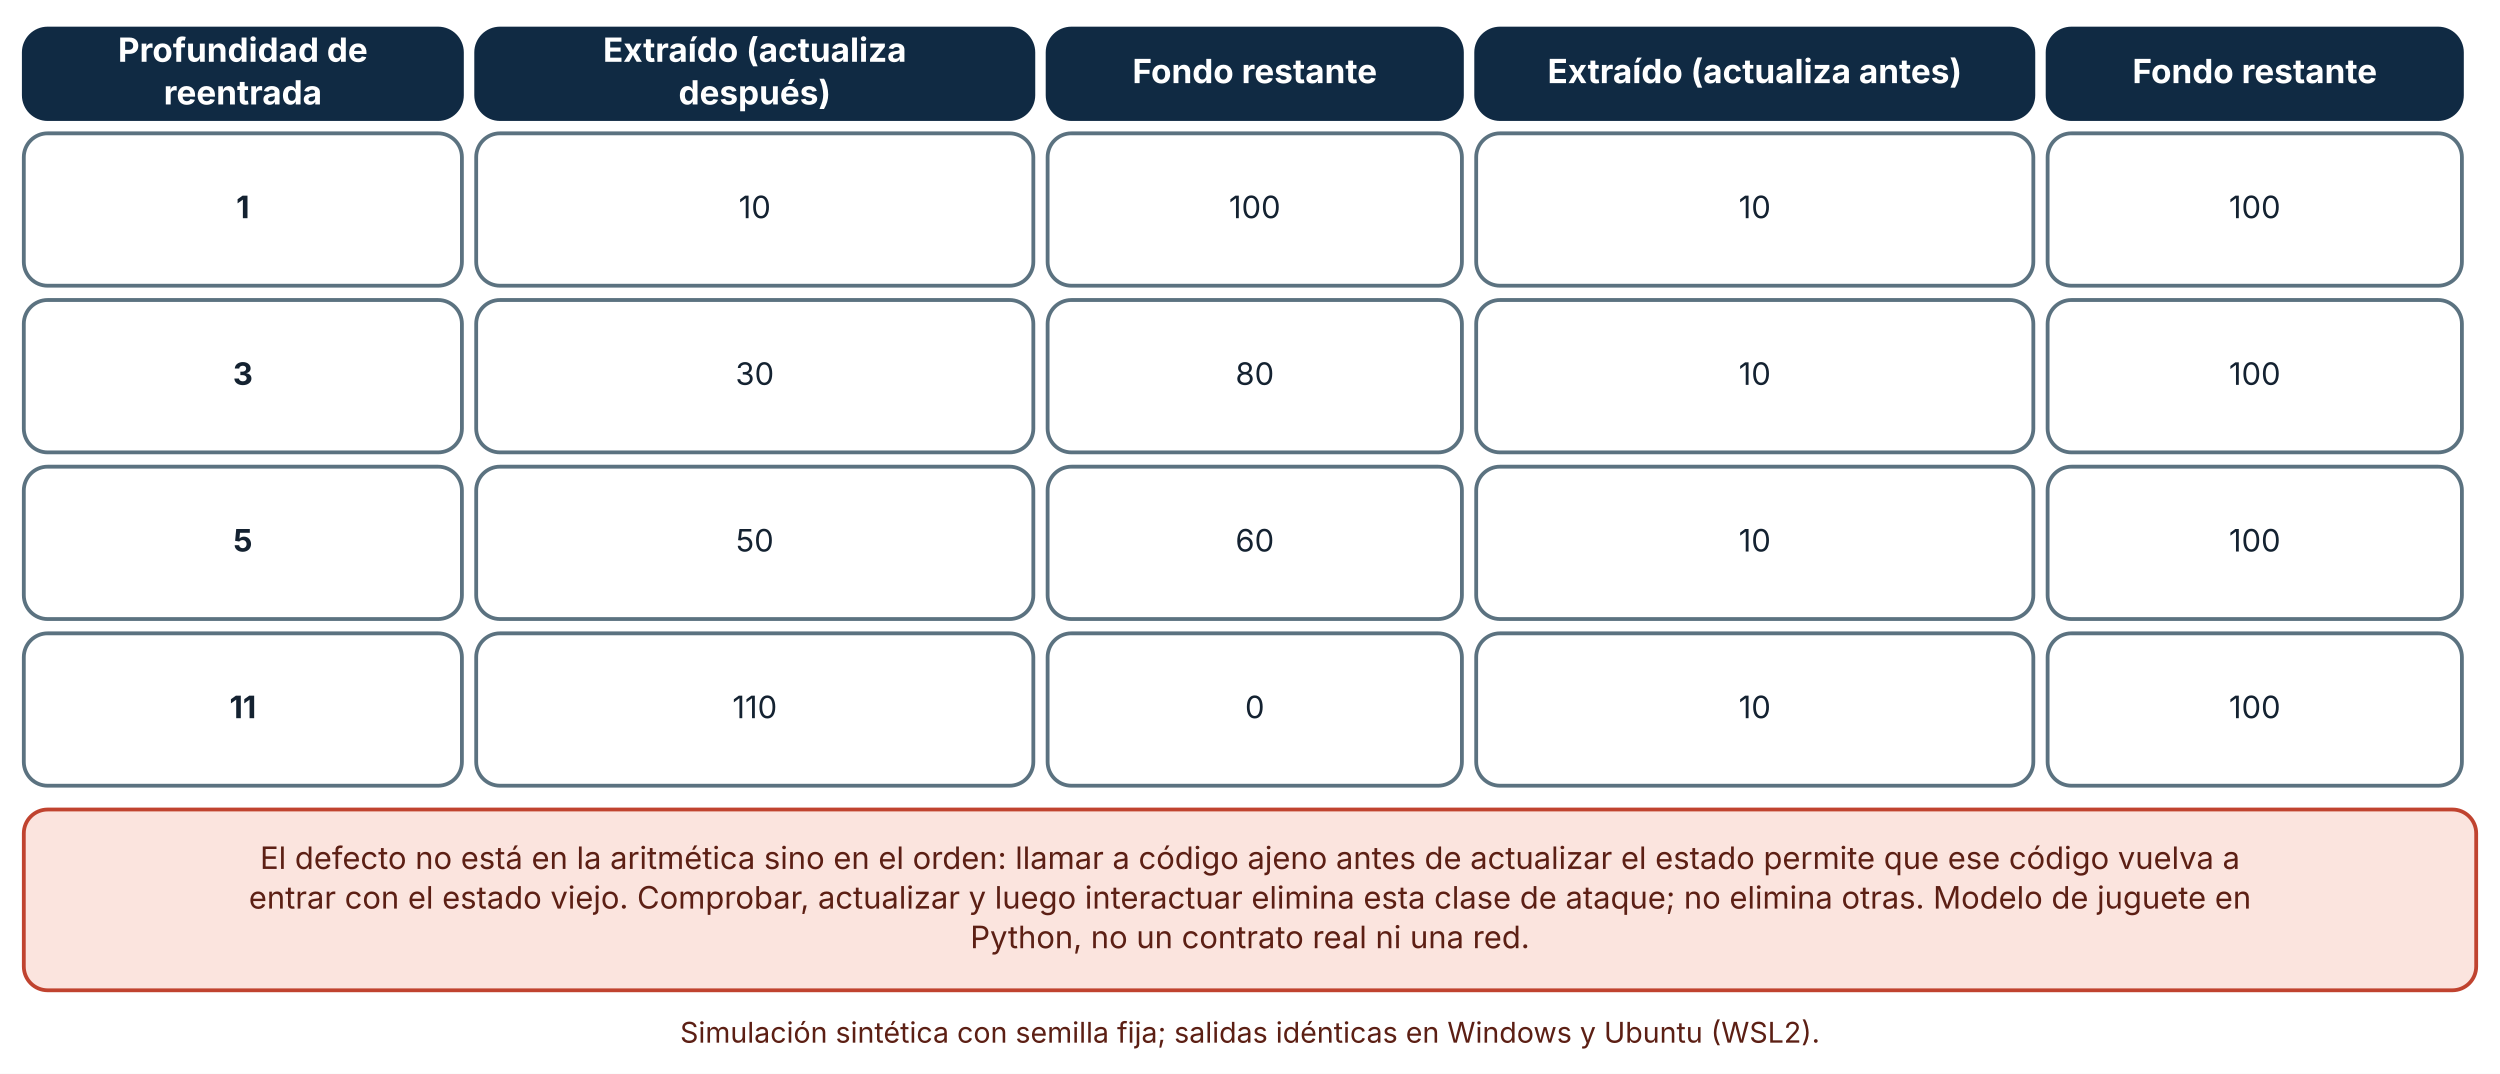
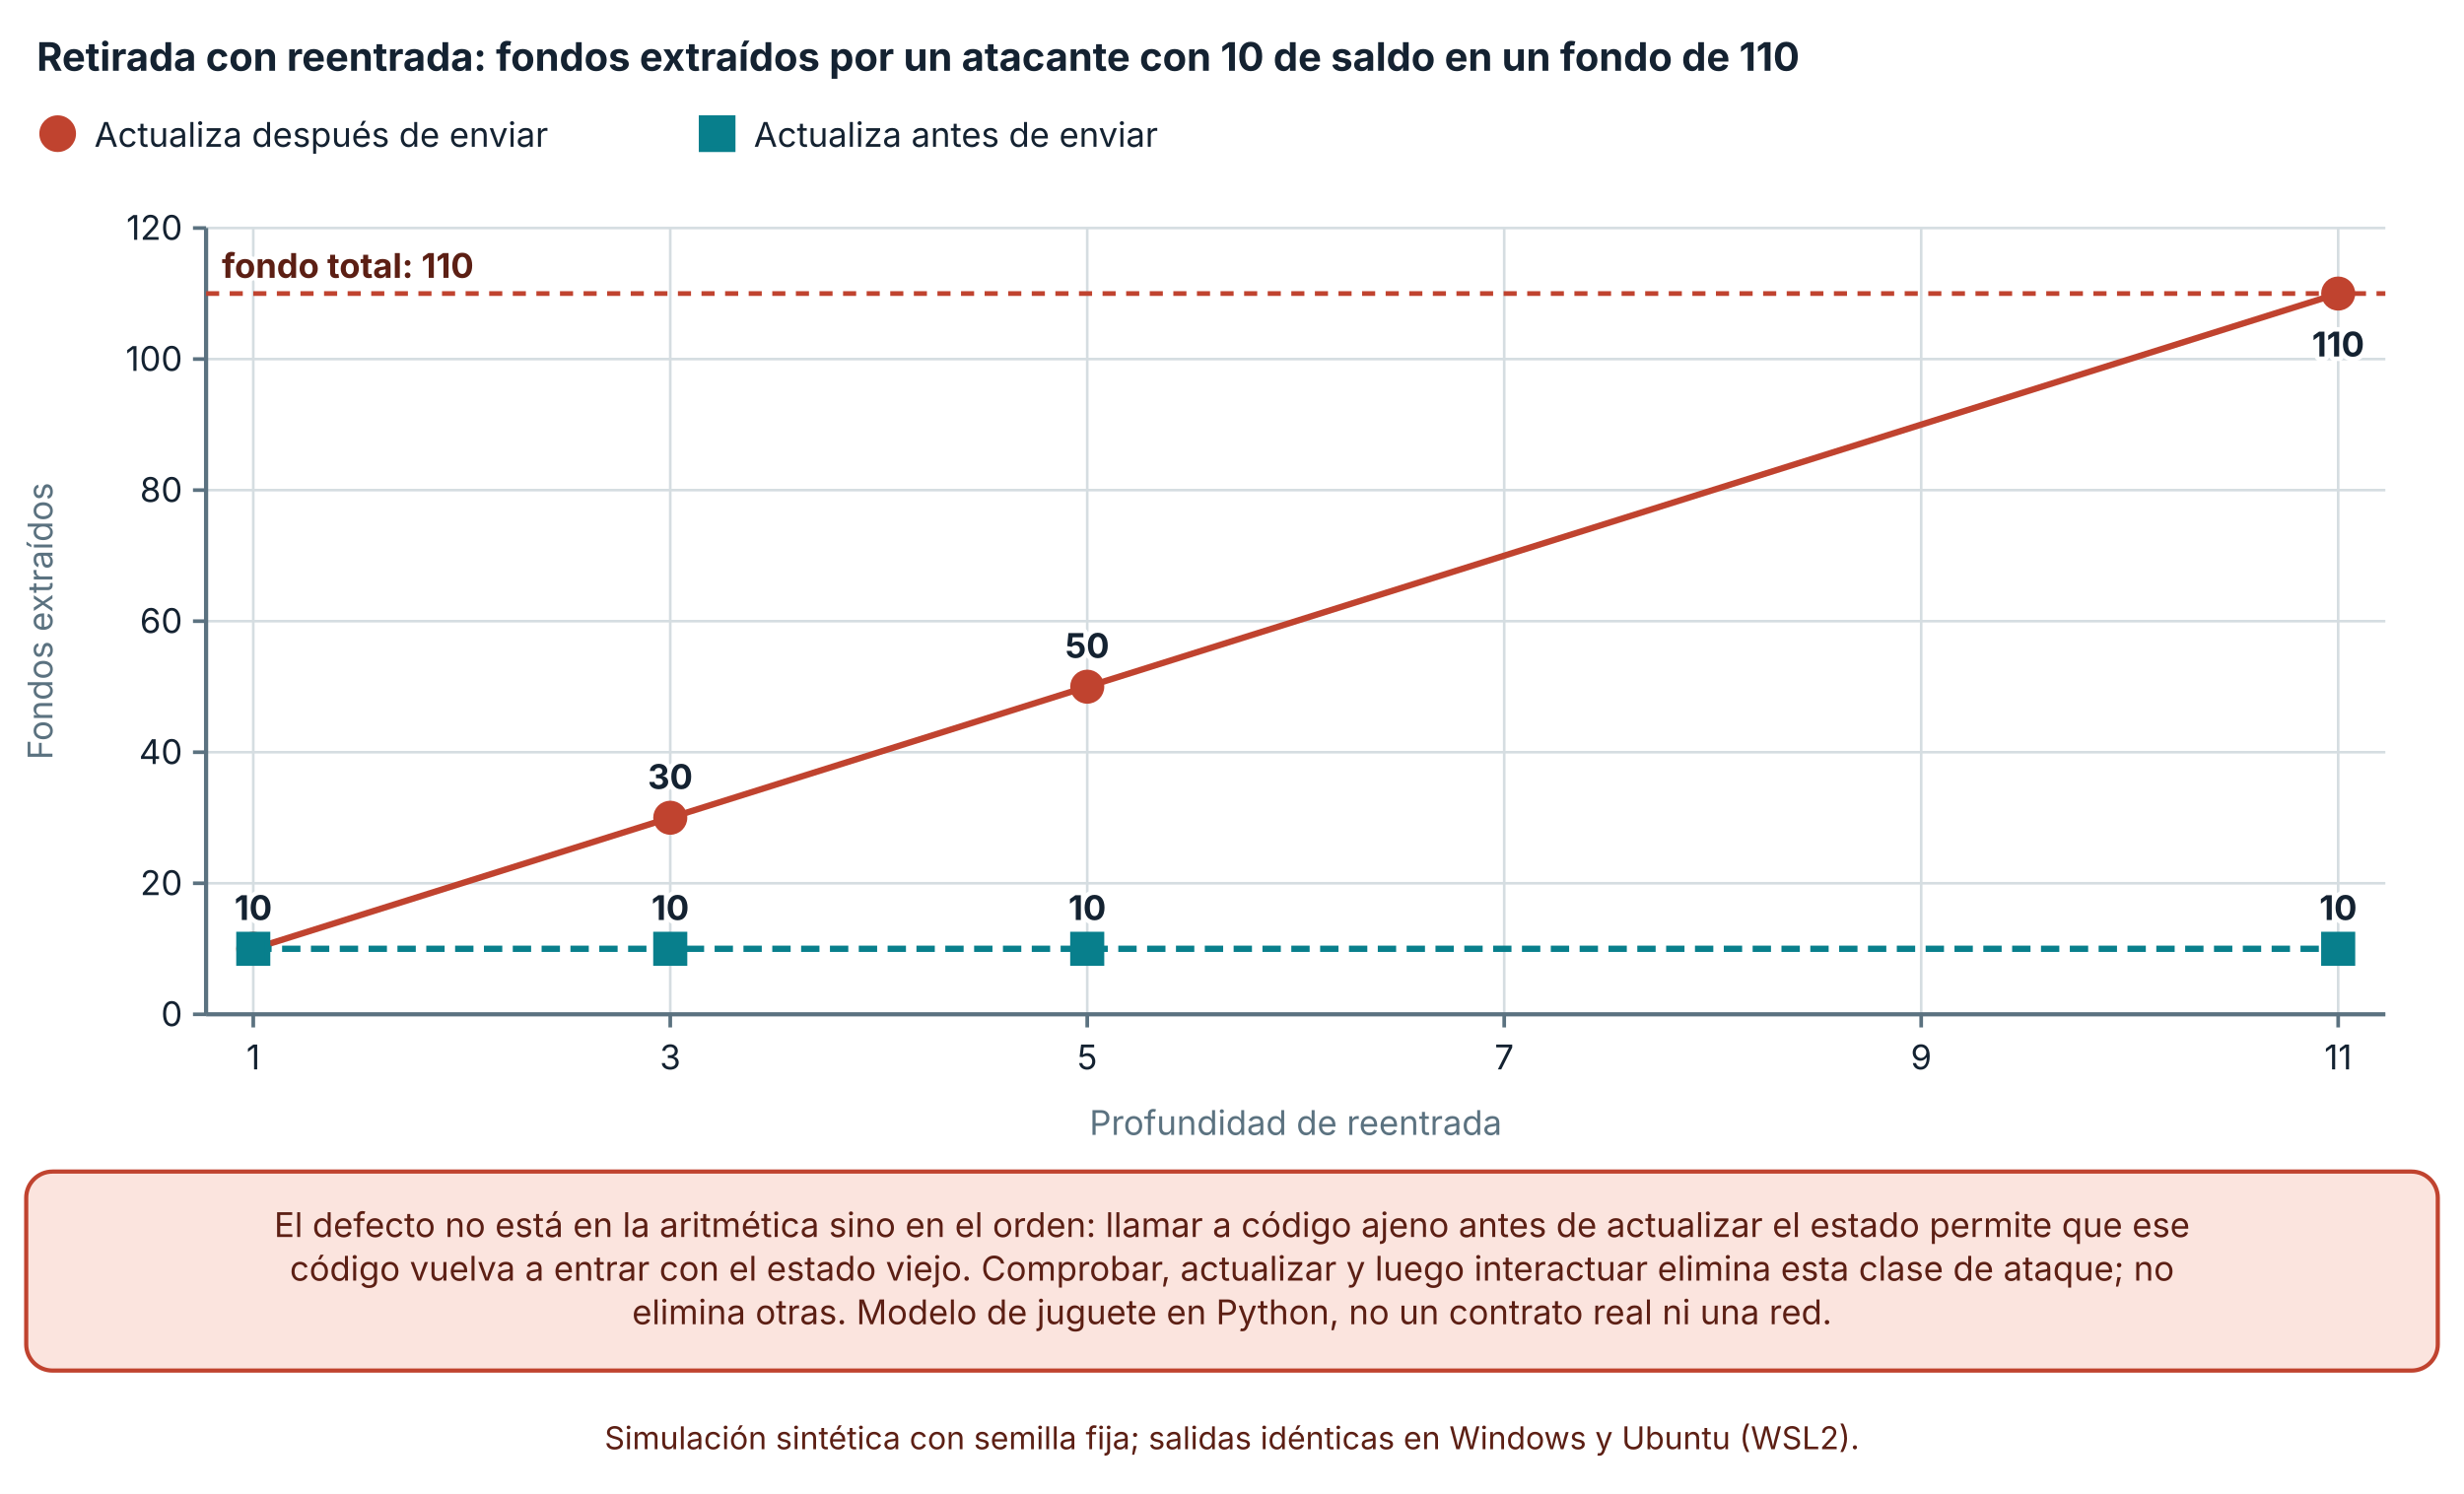
- <svg xmlns="http://www.w3.org/2000/svg" viewBox="0 0 1050 451" width="1050" height="451" role="img" aria-labelledby="t d" font-family="Inter, 'Segoe UI', system-ui, -apple-system, sans-serif">
+ <svg xmlns="http://www.w3.org/2000/svg" viewBox="0 0 940 570" width="940" height="570" role="img" aria-labelledby="t d" font-family="Inter, 'Segoe UI', system-ui, -apple-system, sans-serif">
  <defs>
    <marker id="arrow" viewBox="0 0 10 10" refX="9" refY="5" markerWidth="8" markerHeight="8" orient="auto-start-reverse">
      <path d="M0,0 L10,5 L0,10 z" fill="#32505f" />
    </marker>
    <marker id="arrow-coral" viewBox="0 0 10 10" refX="9" refY="5" markerWidth="8" markerHeight="8" orient="auto-start-reverse">
      <path d="M0,0 L10,5 L0,10 z" fill="#c0432f" />
    </marker>
  </defs>
-   <rect width="1050" height="451" fill="#ffffff" />
-   <rect x="10" y="12" width="184" height="38" rx="10" fill="#102a43" stroke="#102a43" stroke-width="1.6" />
-   <text x="102" y="25.96" font-size="14" text-anchor="middle" font-weight="700" fill="#ffffff">
-     <tspan x="102" dy="0">Profundidad de</tspan>
+   <rect width="940" height="570" fill="#ffffff" />
+   <text x="14" y="27" font-size="15" text-anchor="start" font-weight="700" fill="#142231">
+     <tspan x="14" dy="0">Retirada con reentrada: fondos extraídos por un atacante con 10 de saldo en un fondo de 110</tspan>
  </text>
-   <text x="102" y="43.88" font-size="14" text-anchor="middle" font-weight="700" fill="#ffffff">
-     <tspan x="102" dy="0">reentrada</tspan>
+   <circle cx="22" cy="51" r="6" fill="#c0432f" stroke="#c0432f" stroke-width="2" />
+   <text x="36" y="56" font-size="13" text-anchor="start" font-weight="400" fill="#142231">
+     <tspan x="36" dy="0">Actualiza después de enviar</tspan>
  </text>
-   <rect x="200" y="12" width="234" height="38" rx="10" fill="#102a43" stroke="#102a43" stroke-width="1.6" />
-   <text x="317" y="25.96" font-size="14" text-anchor="middle" font-weight="700" fill="#ffffff">
-     <tspan x="317" dy="0">Extraído (actualiza</tspan>
+   <rect x="267.58" y="45" width="12" height="12" fill="#087f8c" stroke="#087f8c" stroke-width="2" />
+   <text x="287.58" y="56" font-size="13" text-anchor="start" font-weight="400" fill="#142231">
+     <tspan x="287.58" dy="0">Actualiza antes de enviar</tspan>
  </text>
-   <text x="317" y="43.88" font-size="14" text-anchor="middle" font-weight="700" fill="#ffffff">
-     <tspan x="317" dy="0">después)</tspan>
+   <line x1="78.62" y1="387" x2="910" y2="387" stroke="#d5dde1" stroke-width="1" />
+   <line x1="73.62" y1="387" x2="78.62" y2="387" stroke="#5b7280" stroke-width="1.4" />
+   <text x="69.62" y="391.5" font-size="13" text-anchor="end" font-weight="400" fill="#142231">
+     <tspan x="69.62" dy="0">0</tspan>
  </text>
-   <rect x="440" y="12" width="174" height="38" rx="10" fill="#102a43" stroke="#102a43" stroke-width="1.6" />
-   <text x="527" y="34.92" font-size="14" text-anchor="middle" font-weight="700" fill="#ffffff">
-     <tspan x="527" dy="0">Fondo restante</tspan>
+   <line x1="78.62" y1="337" x2="910" y2="337" stroke="#d5dde1" stroke-width="1" />
+   <line x1="73.62" y1="337" x2="78.62" y2="337" stroke="#5b7280" stroke-width="1.4" />
+   <text x="69.62" y="341.5" font-size="13" text-anchor="end" font-weight="400" fill="#142231">
+     <tspan x="69.62" dy="0">20</tspan>
  </text>
-   <rect x="620" y="12" width="234" height="38" rx="10" fill="#102a43" stroke="#102a43" stroke-width="1.6" />
-   <text x="737" y="34.92" font-size="14" text-anchor="middle" font-weight="700" fill="#ffffff">
-     <tspan x="737" dy="0">Extraído (actualiza antes)</tspan>
+   <line x1="78.62" y1="287" x2="910" y2="287" stroke="#d5dde1" stroke-width="1" />
+   <line x1="73.62" y1="287" x2="78.62" y2="287" stroke="#5b7280" stroke-width="1.4" />
+   <text x="69.62" y="291.5" font-size="13" text-anchor="end" font-weight="400" fill="#142231">
+     <tspan x="69.62" dy="0">40</tspan>
  </text>
-   <rect x="860" y="12" width="174" height="38" rx="10" fill="#102a43" stroke="#102a43" stroke-width="1.6" />
-   <text x="947" y="34.92" font-size="14" text-anchor="middle" font-weight="700" fill="#ffffff">
-     <tspan x="947" dy="0">Fondo restante</tspan>
+   <line x1="78.62" y1="237" x2="910" y2="237" stroke="#d5dde1" stroke-width="1" />
+   <line x1="73.62" y1="237" x2="78.62" y2="237" stroke="#5b7280" stroke-width="1.4" />
+   <text x="69.62" y="241.5" font-size="13" text-anchor="end" font-weight="400" fill="#142231">
+     <tspan x="69.62" dy="0">60</tspan>
  </text>
-   <rect x="10" y="56" width="184" height="64" rx="10" fill="#ffffff" stroke="#5b7280" stroke-width="1.6" />
-   <text x="102" y="91.64" font-size="13" text-anchor="middle" font-weight="700" fill="#142231">
-     <tspan x="102" dy="0">1</tspan>
+   <line x1="78.62" y1="187" x2="910" y2="187" stroke="#d5dde1" stroke-width="1" />
+   <line x1="73.62" y1="187" x2="78.62" y2="187" stroke="#5b7280" stroke-width="1.4" />
+   <text x="69.62" y="191.5" font-size="13" text-anchor="end" font-weight="400" fill="#142231">
+     <tspan x="69.62" dy="0">80</tspan>
  </text>
-   <rect x="200" y="56" width="234" height="64" rx="10" fill="#ffffff" stroke="#5b7280" stroke-width="1.6" />
-   <text x="317" y="91.64" font-size="13" text-anchor="middle" font-weight="400" fill="#142231">
-     <tspan x="317" dy="0">10</tspan>
+   <line x1="78.62" y1="137" x2="910" y2="137" stroke="#d5dde1" stroke-width="1" />
+   <line x1="73.62" y1="137" x2="78.62" y2="137" stroke="#5b7280" stroke-width="1.4" />
+   <text x="69.62" y="141.5" font-size="13" text-anchor="end" font-weight="400" fill="#142231">
+     <tspan x="69.62" dy="0">100</tspan>
  </text>
-   <rect x="440" y="56" width="174" height="64" rx="10" fill="#ffffff" stroke="#5b7280" stroke-width="1.6" />
-   <text x="527" y="91.64" font-size="13" text-anchor="middle" font-weight="400" fill="#142231">
-     <tspan x="527" dy="0">100</tspan>
+   <line x1="78.62" y1="87" x2="910" y2="87" stroke="#d5dde1" stroke-width="1" />
+   <line x1="73.62" y1="87" x2="78.62" y2="87" stroke="#5b7280" stroke-width="1.4" />
+   <text x="69.62" y="91.5" font-size="13" text-anchor="end" font-weight="400" fill="#142231">
+     <tspan x="69.62" dy="0">120</tspan>
  </text>
-   <rect x="620" y="56" width="234" height="64" rx="10" fill="#ffffff" stroke="#5b7280" stroke-width="1.6" />
-   <text x="737" y="91.64" font-size="13" text-anchor="middle" font-weight="400" fill="#142231">
-     <tspan x="737" dy="0">10</tspan>
+   <line x1="78.62" y1="87" x2="78.62" y2="387" stroke="#5b7280" stroke-width="1.6" />
+   <line x1="96.62" y1="87" x2="96.62" y2="387" stroke="#d5dde1" stroke-width="1" />
+   <line x1="96.62" y1="387" x2="96.62" y2="392" stroke="#5b7280" stroke-width="1.4" />
+   <text x="96.62" y="408" font-size="13" text-anchor="middle" font-weight="400" fill="#142231">
+     <tspan x="96.62" dy="0">1</tspan>
  </text>
-   <rect x="860" y="56" width="174" height="64" rx="10" fill="#ffffff" stroke="#5b7280" stroke-width="1.6" />
-   <text x="947" y="91.64" font-size="13" text-anchor="middle" font-weight="400" fill="#142231">
-     <tspan x="947" dy="0">100</tspan>
+   <line x1="255.696" y1="87" x2="255.696" y2="387" stroke="#d5dde1" stroke-width="1" />
+   <line x1="255.696" y1="387" x2="255.696" y2="392" stroke="#5b7280" stroke-width="1.4" />
+   <text x="255.696" y="408" font-size="13" text-anchor="middle" font-weight="400" fill="#142231">
+     <tspan x="255.696" dy="0">3</tspan>
  </text>
-   <rect x="10" y="126" width="184" height="64" rx="10" fill="#ffffff" stroke="#5b7280" stroke-width="1.6" />
-   <text x="102" y="161.64" font-size="13" text-anchor="middle" font-weight="700" fill="#142231">
-     <tspan x="102" dy="0">3</tspan>
+   <line x1="414.772" y1="87" x2="414.772" y2="387" stroke="#d5dde1" stroke-width="1" />
+   <line x1="414.772" y1="387" x2="414.772" y2="392" stroke="#5b7280" stroke-width="1.4" />
+   <text x="414.772" y="408" font-size="13" text-anchor="middle" font-weight="400" fill="#142231">
+     <tspan x="414.772" dy="0">5</tspan>
  </text>
-   <rect x="200" y="126" width="234" height="64" rx="10" fill="#ffffff" stroke="#5b7280" stroke-width="1.6" />
-   <text x="317" y="161.64" font-size="13" text-anchor="middle" font-weight="400" fill="#142231">
-     <tspan x="317" dy="0">30</tspan>
+   <line x1="573.848" y1="87" x2="573.848" y2="387" stroke="#d5dde1" stroke-width="1" />
+   <line x1="573.848" y1="387" x2="573.848" y2="392" stroke="#5b7280" stroke-width="1.4" />
+   <text x="573.848" y="408" font-size="13" text-anchor="middle" font-weight="400" fill="#142231">
+     <tspan x="573.848" dy="0">7</tspan>
  </text>
-   <rect x="440" y="126" width="174" height="64" rx="10" fill="#ffffff" stroke="#5b7280" stroke-width="1.6" />
-   <text x="527" y="161.64" font-size="13" text-anchor="middle" font-weight="400" fill="#142231">
-     <tspan x="527" dy="0">80</tspan>
+   <line x1="732.924" y1="87" x2="732.924" y2="387" stroke="#d5dde1" stroke-width="1" />
+   <line x1="732.924" y1="387" x2="732.924" y2="392" stroke="#5b7280" stroke-width="1.4" />
+   <text x="732.924" y="408" font-size="13" text-anchor="middle" font-weight="400" fill="#142231">
+     <tspan x="732.924" dy="0">9</tspan>
  </text>
-   <rect x="620" y="126" width="234" height="64" rx="10" fill="#ffffff" stroke="#5b7280" stroke-width="1.6" />
-   <text x="737" y="161.64" font-size="13" text-anchor="middle" font-weight="400" fill="#142231">
-     <tspan x="737" dy="0">10</tspan>
+   <line x1="892" y1="87" x2="892" y2="387" stroke="#d5dde1" stroke-width="1" />
+   <line x1="892" y1="387" x2="892" y2="392" stroke="#5b7280" stroke-width="1.4" />
+   <text x="892" y="408" font-size="13" text-anchor="middle" font-weight="400" fill="#142231">
+     <tspan x="892" dy="0">11</tspan>
  </text>
-   <rect x="860" y="126" width="174" height="64" rx="10" fill="#ffffff" stroke="#5b7280" stroke-width="1.6" />
-   <text x="947" y="161.64" font-size="13" text-anchor="middle" font-weight="400" fill="#142231">
-     <tspan x="947" dy="0">100</tspan>
+   <line x1="78.62" y1="387" x2="910" y2="387" stroke="#5b7280" stroke-width="1.6" />
+   <text x="20" y="237" font-size="13" text-anchor="middle" font-weight="400" fill="#5b7280" transform="rotate(-90 20 237)">Fondos extraídos</text>
+   <text x="494.31" y="433" font-size="13" text-anchor="middle" font-weight="400" fill="#5b7280">
+     <tspan x="494.31" dy="0">Profundidad de reentrada</tspan>
  </text>
-   <rect x="10" y="196" width="184" height="64" rx="10" fill="#ffffff" stroke="#5b7280" stroke-width="1.6" />
-   <text x="102" y="231.64" font-size="13" text-anchor="middle" font-weight="700" fill="#142231">
-     <tspan x="102" dy="0">5</tspan>
+   <line x1="78.62" y1="112" x2="910" y2="112" stroke="#c0432f" stroke-width="1.8" stroke-dasharray="5 4" />
+   <text x="84.62" y="106" font-size="13" text-anchor="start" font-weight="700" fill="#5c1f14" stroke="#ffffff" stroke-width="3.5" stroke-linejoin="round" paint-order="stroke">
+     <tspan x="84.62" dy="0">fondo total: 110</tspan>
  </text>
-   <rect x="200" y="196" width="234" height="64" rx="10" fill="#ffffff" stroke="#5b7280" stroke-width="1.6" />
-   <text x="317" y="231.64" font-size="13" text-anchor="middle" font-weight="400" fill="#142231">
-     <tspan x="317" dy="0">50</tspan>
+   <polyline points="96.62,362 255.696,312 414.772,262 892,112" fill="none" stroke="#c0432f" stroke-width="2.4" />
+   <circle cx="96.62" cy="362" r="5.5" fill="#c0432f" stroke="#c0432f" stroke-width="2" />
+   <text x="96.62" y="351" font-size="13" text-anchor="middle" font-weight="700" fill="#142231" stroke="#ffffff" stroke-width="3.5" stroke-linejoin="round" paint-order="stroke">
+     <tspan x="96.62" dy="0">10</tspan>
  </text>
-   <rect x="440" y="196" width="174" height="64" rx="10" fill="#ffffff" stroke="#5b7280" stroke-width="1.6" />
-   <text x="527" y="231.64" font-size="13" text-anchor="middle" font-weight="400" fill="#142231">
-     <tspan x="527" dy="0">60</tspan>
+   <circle cx="255.696" cy="312" r="5.5" fill="#c0432f" stroke="#c0432f" stroke-width="2" />
+   <text x="255.696" y="301" font-size="13" text-anchor="middle" font-weight="700" fill="#142231" stroke="#ffffff" stroke-width="3.5" stroke-linejoin="round" paint-order="stroke">
+     <tspan x="255.696" dy="0">30</tspan>
  </text>
-   <rect x="620" y="196" width="234" height="64" rx="10" fill="#ffffff" stroke="#5b7280" stroke-width="1.6" />
-   <text x="737" y="231.64" font-size="13" text-anchor="middle" font-weight="400" fill="#142231">
-     <tspan x="737" dy="0">10</tspan>
+   <circle cx="414.772" cy="262" r="5.5" fill="#c0432f" stroke="#c0432f" stroke-width="2" />
+   <text x="414.772" y="251" font-size="13" text-anchor="middle" font-weight="700" fill="#142231" stroke="#ffffff" stroke-width="3.5" stroke-linejoin="round" paint-order="stroke">
+     <tspan x="414.772" dy="0">50</tspan>
  </text>
-   <rect x="860" y="196" width="174" height="64" rx="10" fill="#ffffff" stroke="#5b7280" stroke-width="1.6" />
-   <text x="947" y="231.64" font-size="13" text-anchor="middle" font-weight="400" fill="#142231">
-     <tspan x="947" dy="0">100</tspan>
+   <circle cx="892" cy="112" r="5.5" fill="#c0432f" stroke="#c0432f" stroke-width="2" />
+   <text x="892" y="136" font-size="13" text-anchor="middle" font-weight="700" fill="#142231" stroke="#ffffff" stroke-width="3.5" stroke-linejoin="round" paint-order="stroke">
+     <tspan x="892" dy="0">110</tspan>
  </text>
-   <rect x="10" y="266" width="184" height="64" rx="10" fill="#ffffff" stroke="#5b7280" stroke-width="1.6" />
-   <text x="102" y="301.64" font-size="13" text-anchor="middle" font-weight="700" fill="#142231">
-     <tspan x="102" dy="0">11</tspan>
+   <polyline points="96.62,362 255.696,362 414.772,362 892,362" fill="none" stroke="#087f8c" stroke-width="2.4" stroke-dasharray="7 4" />
+   <rect x="91.12" y="356.5" width="11" height="11" fill="#087f8c" stroke="#087f8c" stroke-width="2" />
+   <rect x="250.196" y="356.5" width="11" height="11" fill="#087f8c" stroke="#087f8c" stroke-width="2" />
+   <text x="255.696" y="351" font-size="13" text-anchor="middle" font-weight="700" fill="#142231" stroke="#ffffff" stroke-width="3.5" stroke-linejoin="round" paint-order="stroke">
+     <tspan x="255.696" dy="0">10</tspan>
  </text>
-   <rect x="200" y="266" width="234" height="64" rx="10" fill="#ffffff" stroke="#5b7280" stroke-width="1.6" />
-   <text x="317" y="301.64" font-size="13" text-anchor="middle" font-weight="400" fill="#142231">
-     <tspan x="317" dy="0">110</tspan>
+   <rect x="409.272" y="356.5" width="11" height="11" fill="#087f8c" stroke="#087f8c" stroke-width="2" />
+   <text x="414.772" y="351" font-size="13" text-anchor="middle" font-weight="700" fill="#142231" stroke="#ffffff" stroke-width="3.5" stroke-linejoin="round" paint-order="stroke">
+     <tspan x="414.772" dy="0">10</tspan>
  </text>
-   <rect x="440" y="266" width="174" height="64" rx="10" fill="#ffffff" stroke="#5b7280" stroke-width="1.6" />
-   <text x="527" y="301.64" font-size="13" text-anchor="middle" font-weight="400" fill="#142231">
-     <tspan x="527" dy="0">0</tspan>
+   <rect x="886.5" y="356.5" width="11" height="11" fill="#087f8c" stroke="#087f8c" stroke-width="2" />
+   <text x="892" y="351" font-size="13" text-anchor="middle" font-weight="700" fill="#142231" stroke="#ffffff" stroke-width="3.5" stroke-linejoin="round" paint-order="stroke">
+     <tspan x="892" dy="0">10</tspan>
  </text>
-   <rect x="620" y="266" width="234" height="64" rx="10" fill="#ffffff" stroke="#5b7280" stroke-width="1.6" />
-   <text x="737" y="301.64" font-size="13" text-anchor="middle" font-weight="400" fill="#142231">
-     <tspan x="737" dy="0">10</tspan>
+   <rect x="10" y="447" width="920" height="75.92" rx="10" fill="#fbe4de" stroke="#c0432f" stroke-width="1.6" />
+   <text x="470" y="471.96" font-size="13" text-anchor="middle" font-weight="400" fill="#5c1f14">
+     <tspan x="470" dy="0">El defecto no está en la aritmética sino en el orden: llamar a código ajeno antes de actualizar el estado permite que ese</tspan>
  </text>
-   <rect x="860" y="266" width="174" height="64" rx="10" fill="#ffffff" stroke="#5b7280" stroke-width="1.6" />
-   <text x="947" y="301.64" font-size="13" text-anchor="middle" font-weight="400" fill="#142231">
-     <tspan x="947" dy="0">100</tspan>
+   <text x="470" y="488.6" font-size="13" text-anchor="middle" font-weight="400" fill="#5c1f14">
+     <tspan x="470" dy="0">código vuelva a entrar con el estado viejo. Comprobar, actualizar y luego interactuar elimina esta clase de ataque; no</tspan>
  </text>
-   <rect x="10" y="340" width="1030" height="75.92" rx="10" fill="#fbe4de" stroke="#c0432f" stroke-width="1.6" />
-   <text x="525" y="364.96" font-size="13" text-anchor="middle" font-weight="400" fill="#5c1f14">
-     <tspan x="525" dy="0">El defecto no está en la aritmética sino en el orden: llamar a código ajeno antes de actualizar el estado permite que ese código vuelva a</tspan>
+   <text x="470" y="505.24" font-size="13" text-anchor="middle" font-weight="400" fill="#5c1f14">
+     <tspan x="470" dy="0">elimina otras. Modelo de juguete en Python, no un contrato real ni una red.</tspan>
  </text>
-   <text x="525" y="381.6" font-size="13" text-anchor="middle" font-weight="400" fill="#5c1f14">
-     <tspan x="525" dy="0">entrar con el estado viejo. Comprobar, actualizar y luego interactuar elimina esta clase de ataque; no elimina otras. Modelo de juguete en</tspan>
-   </text>
-   <text x="525" y="398.24" font-size="13" text-anchor="middle" font-weight="400" fill="#5c1f14">
-     <tspan x="525" dy="0">Python, no un contrato real ni una red.</tspan>
-   </text>
-   <text x="525" y="437.92" font-size="12" text-anchor="middle" font-weight="400" fill="#5c1f14">
-     <tspan x="525" dy="0">Simulación sintética con semilla fija; salidas idénticas en Windows y Ubuntu (WSL2).</tspan>
+   <text x="470" y="552.92" font-size="12" text-anchor="middle" font-weight="400" fill="#5c1f14">
+     <tspan x="470" dy="0">Simulación sintética con semilla fija; salidas idénticas en Windows y Ubuntu (WSL2).</tspan>
  </text>
</svg>
